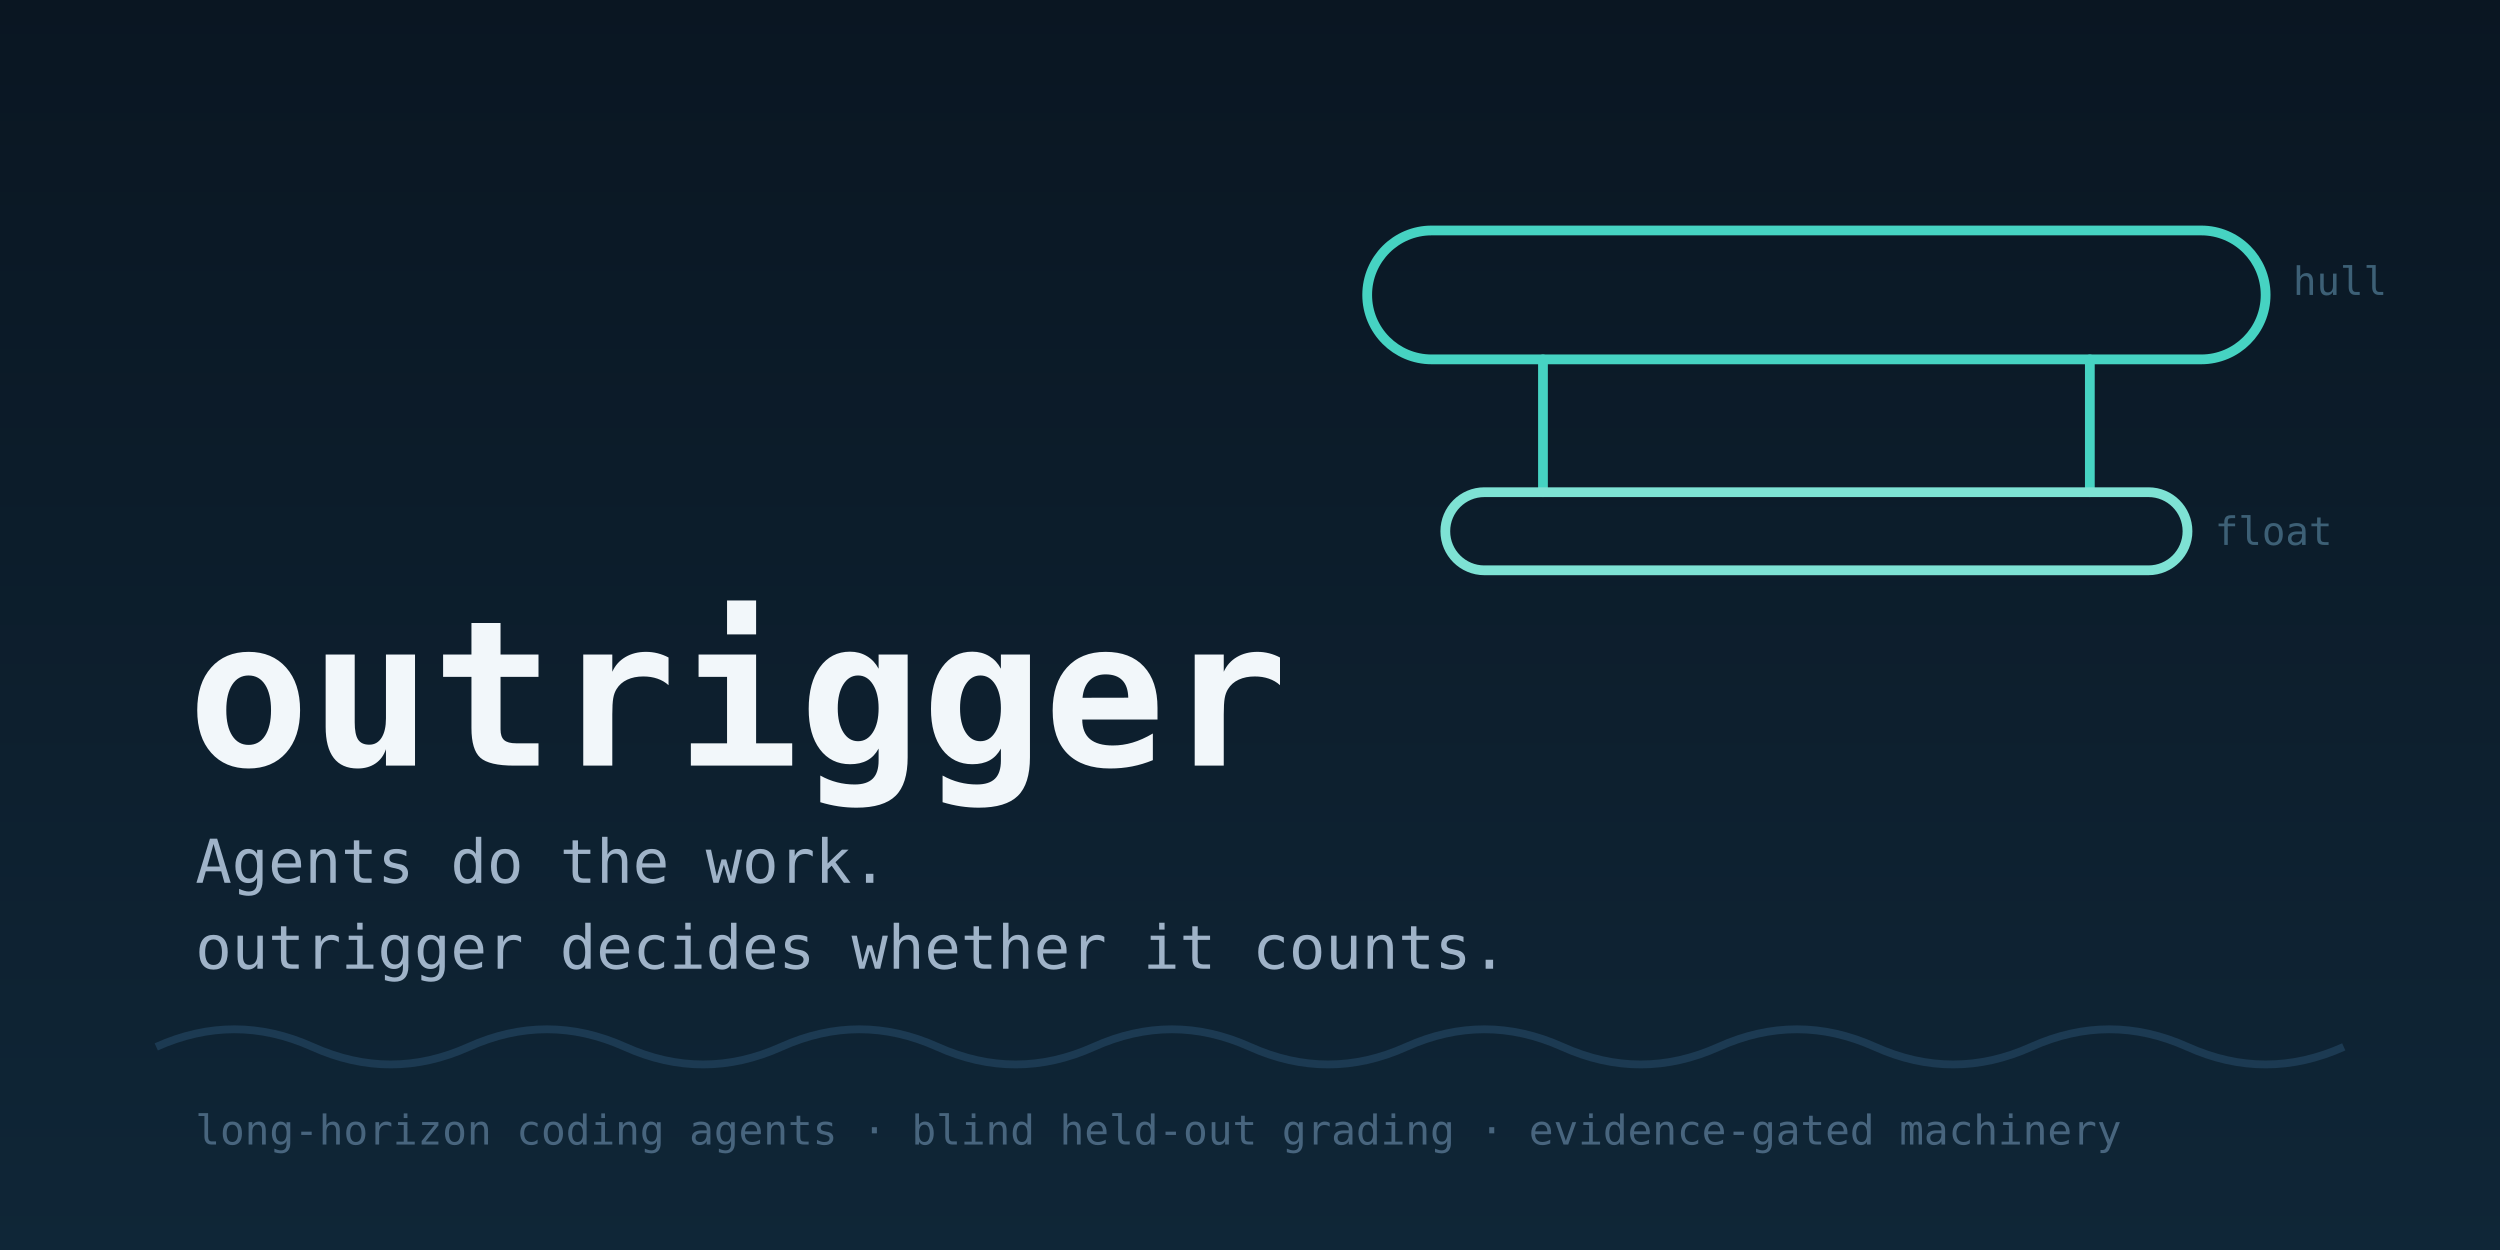
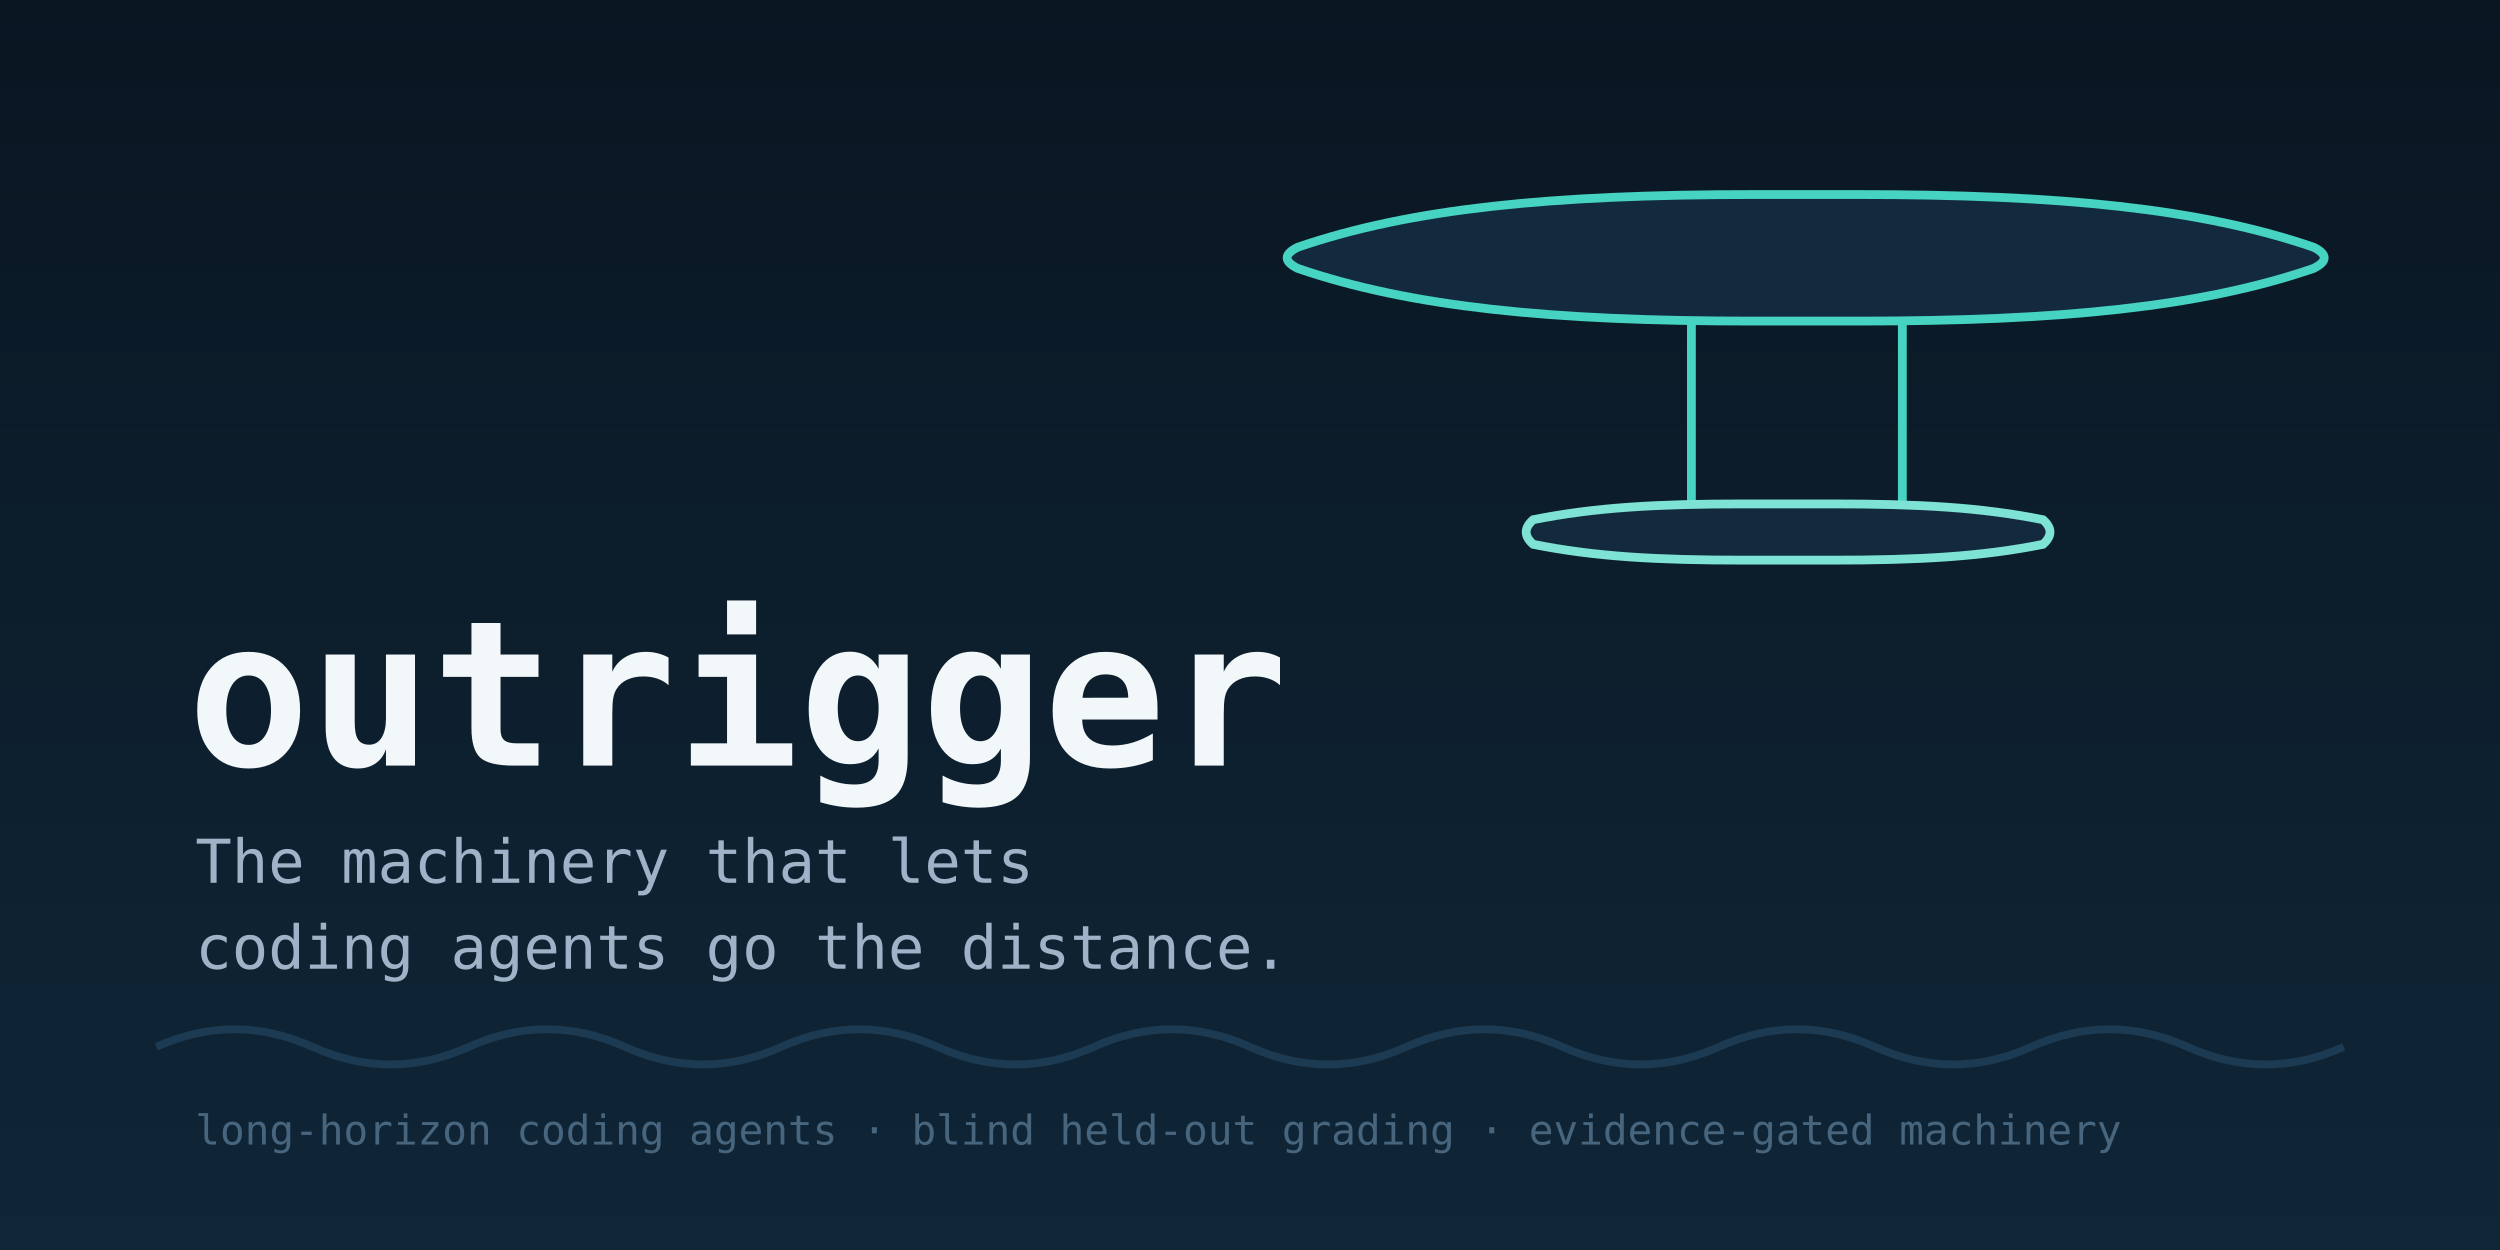
<svg xmlns="http://www.w3.org/2000/svg" width="1280" height="640" viewBox="0 0 1280 640">
  <defs>
    <linearGradient id="bg" x1="0" y1="0" x2="0" y2="1">
      <stop offset="0" stop-color="#0a1622" />
      <stop offset="1" stop-color="#0f2637" />
    </linearGradient>
  </defs>
  <rect width="1280" height="640" fill="url(#bg)" />
-   <g stroke="#46d3c2" stroke-width="5" fill="none" stroke-linecap="round">
-     <rect x="700" y="118" width="460" height="66" rx="33" />
-     <line x1="790" y1="184" x2="790" y2="252" />
-     <line x1="1070" y1="184" x2="1070" y2="252" />
-     <rect x="740" y="252" width="380" height="40" rx="20" stroke="#7ee2d4" />
+   <g transform="translate(560,60) scale(0.9)">
+     <path d="M 116 74              C 180 52, 260 44, 375 44              L 435 44              C 550 44, 630 52, 694 74              Q 706 80, 694 86              C 630 108, 550 116, 435 116              L 375 116              C 260 116, 180 108, 116 86              Q 104 80, 116 74 Z" fill="#132a3e" stroke="#46d3c2" stroke-width="5" />
+     <g stroke="#46d3c2" stroke-width="5">
+       <line x1="340" y1="117" x2="340" y2="220" />
+       <line x1="460" y1="117" x2="460" y2="220" />
+     </g>
+     <path d="M 250 229              C 285 222, 320 220, 370 220              L 420 220              C 470 220, 505 222, 540 229              Q 548 236, 540 243              C 505 250, 470 252, 420 252              L 370 252              C 320 252, 285 250, 250 243              Q 242 236, 250 229 Z" fill="#132a3e" stroke="#7ee2d4" stroke-width="5" />
  </g>
-   <text x="1174" y="151" font-family="Menlo, monospace" font-size="20" fill="#3d6076" text-anchor="start">hull</text>
-   <text x="1134" y="279" font-family="Menlo, monospace" font-size="20" fill="#3d6076" text-anchor="start">float</text>
  <path d="M 80 536 q 40 -18 80 0 t 80 0 t 80 0 t 80 0 t 80 0 t 80 0 t 80 0 t 80 0 t 80 0 t 80 0 t 80 0 t 80 0 t 80 0 t 80 0" stroke="#1c3a52" stroke-width="4" fill="none" />
  <text x="96" y="392" font-family="Menlo, monospace" font-size="104" font-weight="bold" fill="#f2f7fa">outrigger</text>
-   <text x="100" y="452" font-family="Menlo, monospace" font-size="31" fill="#9fb3c8">Agents do the work.</text>
-   <text x="100" y="496" font-family="Menlo, monospace" font-size="31" fill="#9fb3c8">outrigger decides whether it counts.</text>
+   <text x="100" y="452" font-family="Menlo, monospace" font-size="31" fill="#9fb3c8">The machinery that lets</text>
+   <text x="100" y="496" font-family="Menlo, monospace" font-size="31" fill="#9fb3c8">coding agents go the distance.</text>
  <text x="100" y="586" font-family="Menlo, monospace" font-size="21" fill="#48657e">long-horizon coding agents · blind held-out grading · evidence-gated machinery</text>
</svg>
